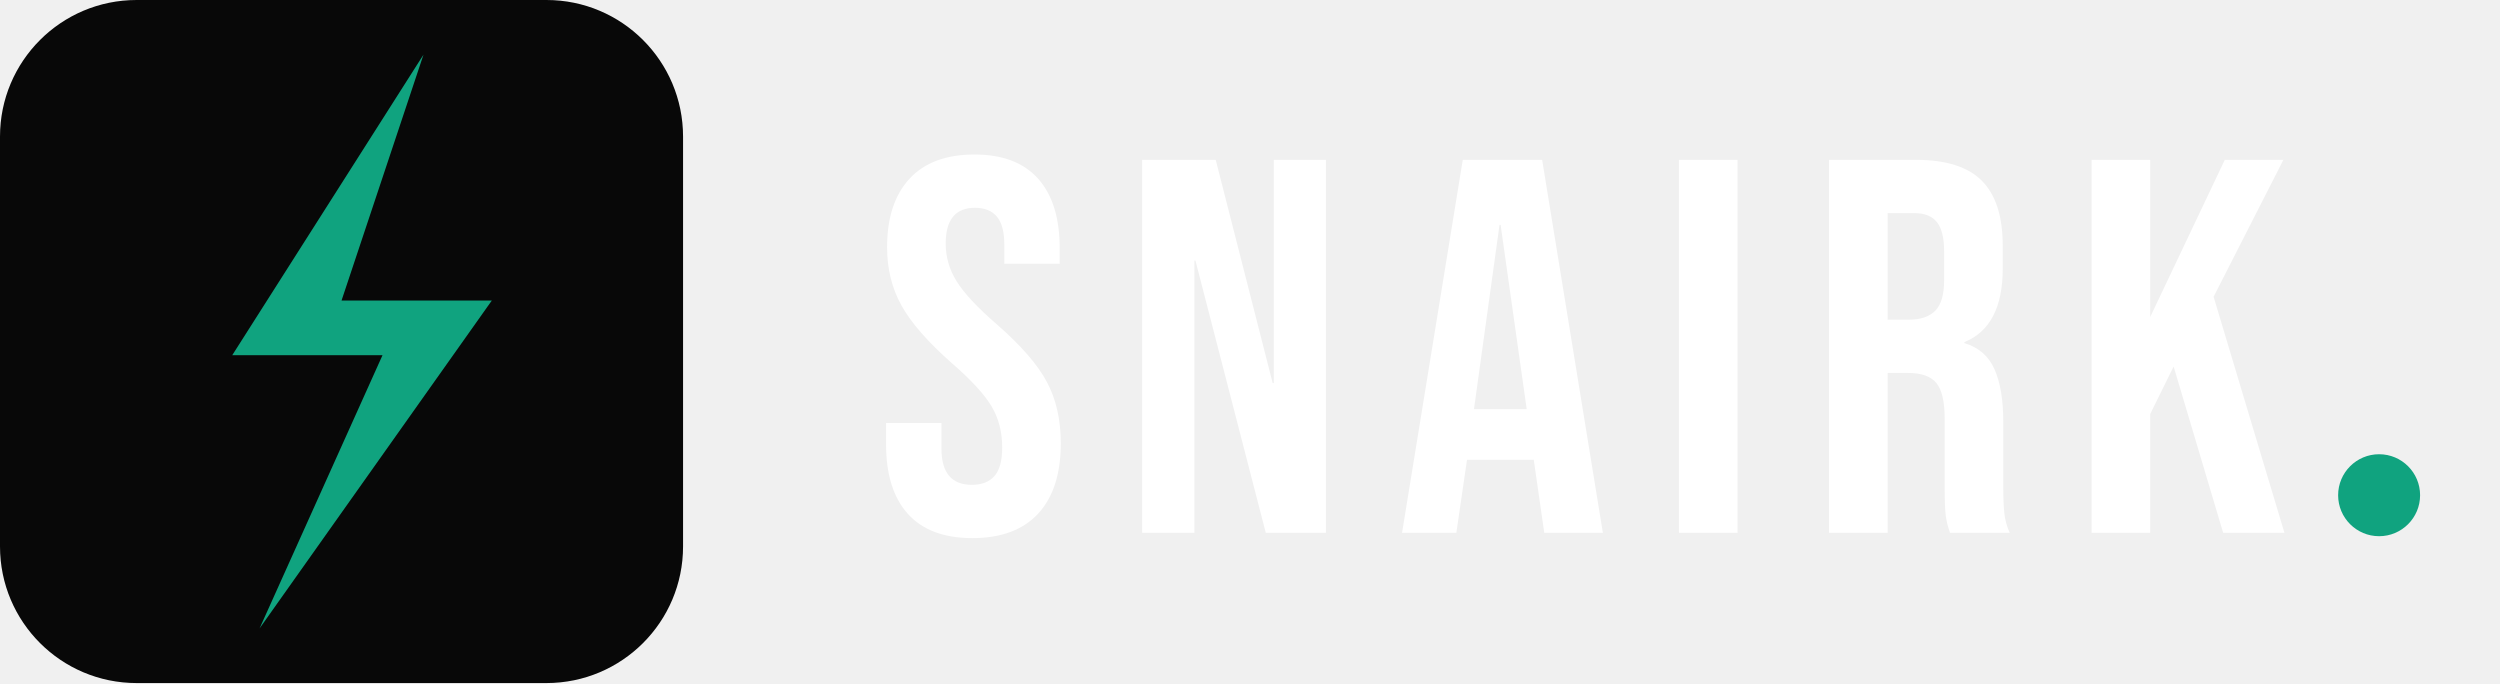
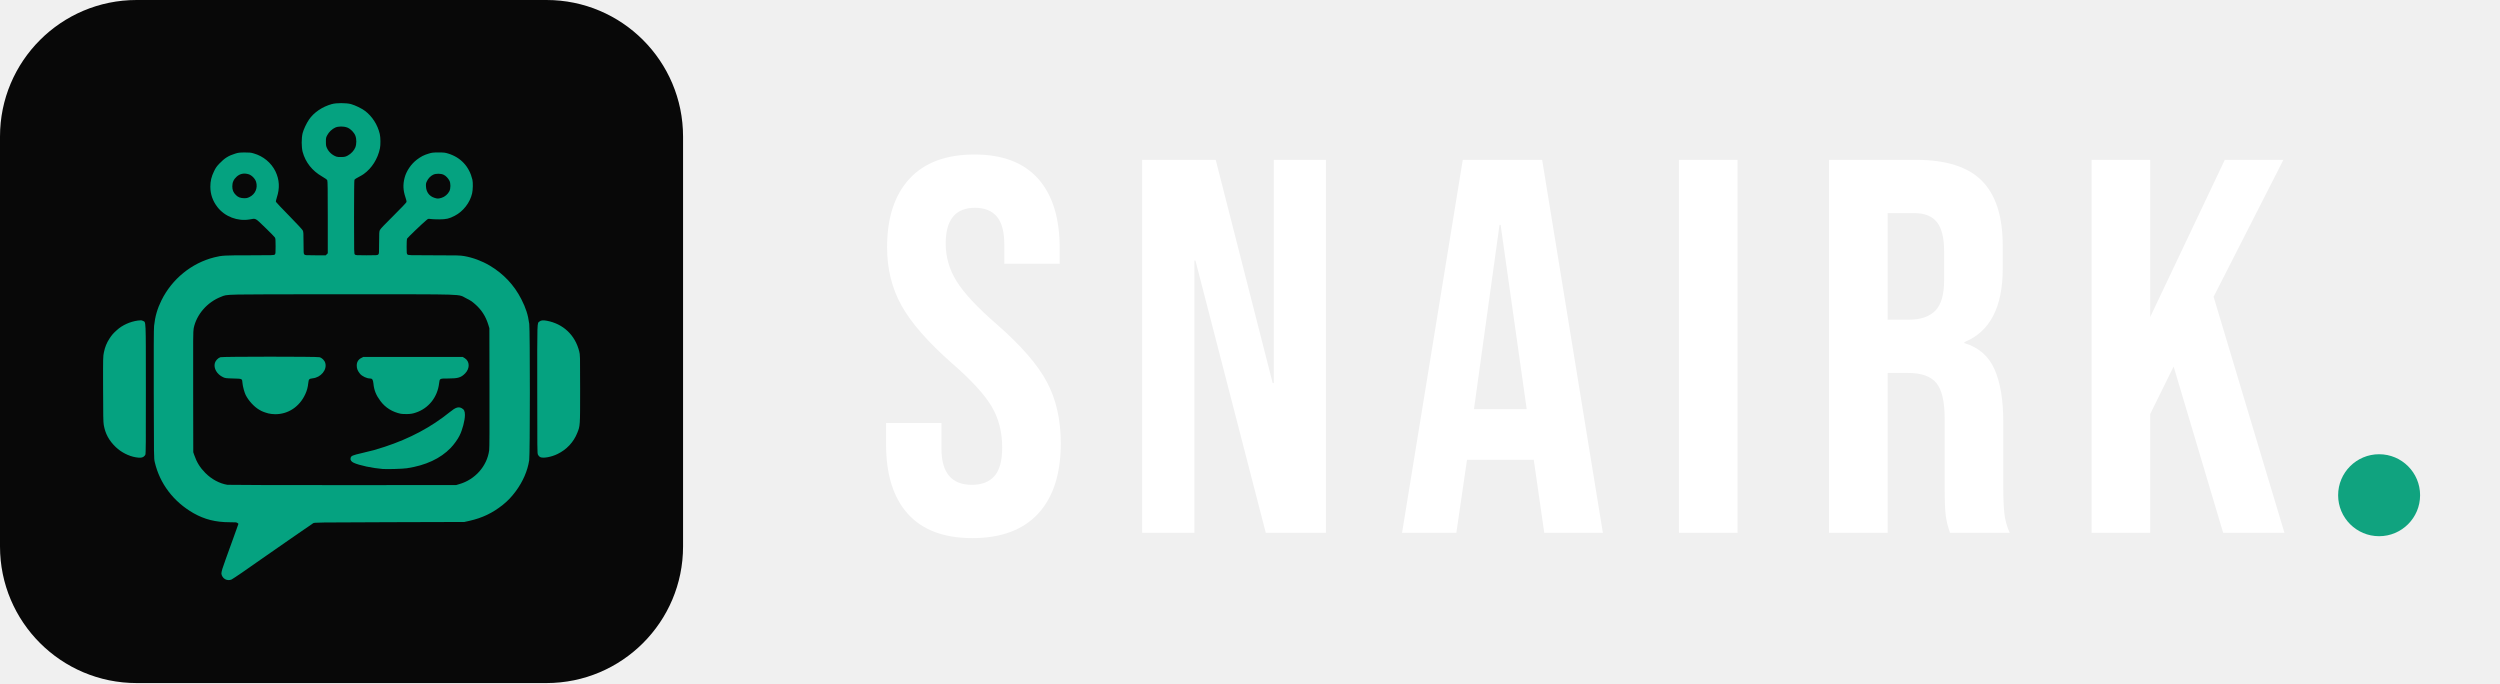
<svg xmlns="http://www.w3.org/2000/svg" viewBox="0 0 366 100" width="732" height="200" role="img" aria-label="SNAIRK">
  <g>
    <rect width="100" height="100" rx="20" fill="#080808" />
-     <path d="M62 8L34 52h22L38 92 72 44H50Z" fill="#10a37f" />
+     <g transform="translate(12 12) scale(0.76)">
+       <path d="M27.57 95.78C27.18 95.57 26.86 95.07 26.86 94.67C26.86 94.32 27.11 93.49 27.66 92.01C27.92 91.29 28.24 90.42 28.36 90.07C28.49 89.72 28.77 88.94 28.99 88.33C29.22 87.72 29.57 86.74 29.77 86.16L30.14 85.11L29.96 84.96C29.79 84.82 29.64 84.81 28.48 84.81C25.76 84.81 23.62 84.27 21.50 83.07C17.64 80.87 14.99 77.38 14.02 73.22C13.86 72.51 13.85 72.36 13.83 60.13C13.81 51.71 13.83 47.50 13.89 46.99C14.09 45.15 14.52 43.67 15.30 42.09C17.33 37.96 21.11 34.88 25.50 33.78C26.98 33.41 27.42 33.39 32.34 33.39C36.88 33.39 36.99 33.38 37.15 33.23C37.29 33.08 37.30 32.97 37.30 31.63C37.30 30.37 37.28 30.15 37.16 29.95C37.08 29.82 36.23 28.95 35.27 28.03C33.30 26.13 33.54 26.26 32.30 26.48C29.99 26.88 27.54 25.95 26.11 24.12C25.19 22.94 24.73 21.63 24.73 20.18C24.73 19.10 24.93 18.24 25.44 17.20C25.75 16.55 25.95 16.26 26.48 15.71C27.45 14.69 28.24 14.19 29.53 13.80C30.13 13.61 30.37 13.59 31.33 13.58C32.26 13.58 32.54 13.60 33.07 13.76C34.92 14.28 36.46 15.56 37.27 17.22C38.04 18.82 38.13 20.45 37.54 22.24C37.40 22.67 37.33 23.01 37.37 23.10C37.40 23.18 38.54 24.39 39.91 25.78C41.40 27.30 42.46 28.44 42.54 28.62C42.66 28.88 42.68 29.20 42.68 30.99C42.68 32.96 42.69 33.08 42.84 33.23C42.99 33.38 43.10 33.39 44.98 33.39L46.96 33.39L47.16 33.19L47.35 33L47.35 26.05C47.35 20.70 47.33 19.06 47.25 18.92C47.19 18.80 46.80 18.52 46.24 18.20C44.35 17.12 43.05 15.47 42.51 13.47C42.27 12.57 42.27 10.83 42.50 9.88C42.69 9.14 43.22 8.01 43.73 7.25C44.67 5.87 46.29 4.77 48.13 4.26C49 4.01 50.91 4.02 51.82 4.26C52.62 4.48 53.89 5.10 54.52 5.57C55.92 6.63 56.95 8.24 57.37 10.03C57.52 10.68 57.54 12.12 57.40 12.78C56.99 14.80 55.83 16.63 54.27 17.74C54.05 17.90 53.58 18.17 53.23 18.35C52.87 18.53 52.54 18.74 52.49 18.83C52.44 18.93 52.41 21.30 52.41 26.03C52.41 32.97 52.42 33.07 52.57 33.23C52.72 33.38 52.83 33.39 54.83 33.39C56.82 33.39 56.93 33.38 57.08 33.23C57.23 33.08 57.24 32.96 57.24 30.96C57.24 29.07 57.26 28.81 57.39 28.52C57.48 28.31 58.36 27.39 60 25.77C61.47 24.31 62.48 23.25 62.51 23.13C62.54 23 62.47 22.67 62.31 22.21C61.86 20.87 61.81 19.79 62.14 18.49C62.47 17.18 63.40 15.80 64.53 14.95C65.32 14.36 65.88 14.07 66.79 13.80C67.41 13.61 67.61 13.58 68.67 13.58C69.74 13.58 69.92 13.60 70.55 13.79C72.98 14.54 74.61 16.30 75.21 18.82C75.34 19.37 75.31 20.76 75.16 21.44C74.76 23.23 73.44 24.94 71.80 25.78C70.73 26.34 70.18 26.46 68.83 26.47C68.17 26.47 67.43 26.44 67.17 26.40C66.70 26.33 66.68 26.34 66.37 26.60C65.63 27.20 62.68 30.03 62.61 30.20C62.57 30.31 62.54 30.99 62.54 31.73C62.54 32.97 62.55 33.08 62.70 33.23C62.85 33.38 62.96 33.39 67.79 33.39C72.34 33.39 72.80 33.40 73.64 33.54C75.29 33.83 77.05 34.48 78.55 35.37C81.22 36.96 83.25 39.12 84.64 41.85C85.51 43.55 85.93 44.87 86.16 46.60C86.32 47.85 86.32 71.76 86.15 72.86C85.84 74.92 84.94 76.99 83.52 78.90C82.72 79.96 82.05 80.67 81.07 81.46C79.09 83.04 77.10 83.99 74.60 84.55L73.65 84.76L59.21 84.80C45.17 84.84 44.77 84.85 44.54 85C44.17 85.23 38.36 89.26 35.52 91.24C35.09 91.55 34.29 92.10 33.74 92.48C33.20 92.85 31.93 93.74 30.92 94.45C29.90 95.15 28.95 95.78 28.80 95.85C28.41 96.01 27.96 95.99 27.57 95.78ZM72.68 77.47C75.73 76.60 78.04 73.99 78.44 70.95C78.50 70.49 78.52 66.82 78.50 58.86L78.48 47.43L78.26 46.72C77.77 45.14 76.96 43.88 75.75 42.82C75.15 42.29 74.81 42.06 74.05 41.69C72.27 40.82 74.92 40.90 50.17 40.90C26.43 40.90 28.14 40.87 26.80 41.38C24.14 42.40 22.06 44.79 21.52 47.45C21.41 47.99 21.40 49.39 21.42 59.69L21.44 71.32L21.62 71.84C22.10 73.25 22.74 74.29 23.77 75.32C24.97 76.53 26.49 77.35 28.02 77.60C28.23 77.64 38.23 77.66 50.24 77.66L72.07 77.65L72.68 77.47ZM57.91 74.55C55.88 74.38 53.41 73.85 52.35 73.36C51.88 73.14 51.66 72.82 51.74 72.47C51.84 72.01 52.05 71.92 53.99 71.47C56.07 70.99 56.45 70.88 58.31 70.28C63.17 68.68 67.25 66.50 70.86 63.59C71.96 62.69 72.51 62.51 73.13 62.83C73.61 63.08 73.77 63.41 73.77 64.15C73.77 65.19 73.29 67.03 72.72 68.15C72.38 68.84 71.65 69.85 71.04 70.48C69.07 72.54 66.20 73.87 62.58 74.41C61.81 74.53 58.73 74.62 57.91 74.55ZM10.36 72.30C9 72.07 7.55 71.33 6.52 70.34C5.21 69.09 4.49 67.76 4.20 66.08C4.10 65.52 4.08 64.30 4.07 59.14C4.05 52.96 4.06 52.88 4.23 52.06C4.44 51.05 4.76 50.27 5.28 49.46C5.78 48.70 6.02 48.43 6.73 47.79C7.77 46.84 9.29 46.16 10.76 45.96C11.38 45.88 11.46 45.89 11.73 46.02C12.35 46.34 12.30 45.23 12.31 59.15C12.32 69.38 12.30 71.62 12.21 71.81C12.16 71.93 11.99 72.11 11.84 72.21C11.55 72.40 11.13 72.43 10.36 72.30ZM88.26 72.26C88.09 72.17 87.94 72 87.84 71.80C87.70 71.49 87.70 70.96 87.70 59.15C87.69 45.80 87.67 46.50 88.12 46.15C88.43 45.90 88.81 45.86 89.56 46C92.70 46.59 94.99 48.75 95.78 51.87C95.96 52.57 95.96 52.59 95.96 59.10C95.96 66.38 95.97 66.22 95.40 67.63C94.69 69.40 93.36 70.81 91.62 71.66C90.41 72.26 88.81 72.54 88.26 72.26ZM35.92 63.85C35.07 63.62 34.70 63.47 34.11 63.12C33.14 62.55 32.09 61.39 31.54 60.31C31.29 59.81 30.98 58.66 30.92 58.01C30.85 57.13 30.92 57.17 29.14 57.12C27.71 57.08 27.59 57.06 27.18 56.87C25.99 56.31 25.32 55.15 25.60 54.14C25.73 53.67 26.22 53.16 26.67 53.02C27.13 52.89 45.21 52.88 45.75 53.02C46.24 53.14 46.73 53.63 46.87 54.14C47.24 55.45 46.02 56.93 44.42 57.09C43.77 57.16 43.67 57.27 43.60 57.96C43.51 58.81 43.34 59.46 43 60.18C41.88 62.58 39.71 64.01 37.22 64C36.75 63.99 36.27 63.94 35.92 63.85ZM61.44 63.92C59.79 63.58 58.45 62.74 57.50 61.47C56.65 60.33 56.27 59.40 56.14 58.07C56.06 57.34 55.92 57.12 55.51 57.12C54.85 57.12 53.95 56.69 53.55 56.20C53.10 55.64 52.94 55.23 52.93 54.66C52.92 53.97 53.22 53.47 53.80 53.17L54.19 52.97L63.77 52.97L73.35 52.97L73.73 53.20C74.71 53.81 74.75 55.17 73.82 56.13C73.03 56.94 72.44 57.12 70.56 57.12C68.87 57.12 68.91 57.10 68.79 58.09C68.47 60.75 66.75 62.89 64.28 63.70C63.66 63.90 63.37 63.95 62.66 63.97C62.18 63.98 61.63 63.96 61.44 63.92ZM69.29 22.31C69.88 22.13 70.48 21.62 70.77 21.05C71.04 20.53 71.04 19.49 70.78 19.01C70.51 18.51 70.10 18.08 69.68 17.88C69.15 17.62 68.19 17.61 67.67 17.86C67.18 18.08 66.68 18.59 66.44 19.13C66.26 19.50 66.24 19.64 66.27 20.17C66.33 21.23 66.92 22.01 67.90 22.32C68.49 22.51 68.66 22.50 69.29 22.31ZM32.30 22.15C33.38 21.61 33.89 20.44 33.55 19.27C33.37 18.64 32.70 17.95 32.08 17.77C31.21 17.51 30.43 17.67 29.80 18.24C29.22 18.77 28.96 19.34 28.96 20.10C28.96 20.82 29.15 21.28 29.65 21.78C30.08 22.21 30.52 22.38 31.26 22.39C31.73 22.39 31.89 22.35 32.30 22.15ZM51.21 14.17C51.84 13.83 52.43 13.20 52.66 12.60C52.91 11.96 52.91 10.98 52.66 10.34C52.41 9.70 51.74 9.03 51.11 8.78C50.40 8.51 49.37 8.51 48.76 8.80C48.16 9.08 47.59 9.62 47.26 10.23C47.01 10.70 46.99 10.77 46.99 11.52C46.99 12.20 47.02 12.36 47.20 12.75C47.56 13.51 48.18 14.07 49 14.38C49.19 14.45 49.54 14.48 50 14.46C50.63 14.44 50.77 14.40 51.21 14.17Z" fill="#05a280" />
+     </g>
  </g>
  <path d="M142.35 78.78Q136.11 78.78 132.91 75.23Q129.72 71.68 129.72 65.05L129.72 61.93L137.83 61.93L137.83 65.68Q137.83 70.98 142.27 70.98Q144.46 70.98 145.59 69.69Q146.72 68.41 146.72 65.52Q146.72 62.09 145.16 59.48Q143.60 56.86 139.39 53.20Q134.08 48.52 131.98 44.73Q129.87 40.95 129.87 36.19Q129.87 29.72 133.15 26.17Q136.42 22.62 142.66 22.62Q148.83 22.62 151.99 26.17Q155.14 29.72 155.14 36.35L155.14 38.61L147.03 38.61L147.03 35.80Q147.03 32.99 145.94 31.71Q144.85 30.42 142.74 30.42Q138.45 30.42 138.45 35.65Q138.45 38.61 140.05 41.18Q141.65 43.76 145.86 47.42Q151.24 52.10 153.27 55.93Q155.30 59.75 155.30 64.90Q155.30 71.60 151.99 75.19Q148.67 78.78 142.35 78.78M167.21 78L167.21 23.40L177.98 23.40L186.32 56.08L186.48 56.08L186.48 23.40L194.12 23.40L194.12 78L185.31 78L175.01 38.14L174.86 38.14L174.86 78M205.26 78L214.15 23.40L225.77 23.40L234.66 78L226.08 78L224.52 67.16L224.52 67.31L214.77 67.31L213.21 78L205.26 78M215.79 59.90L223.51 59.90L219.69 32.92L219.53 32.92M245.80 78L245.80 23.40L254.38 23.40L254.38 78M267.77 78L267.77 23.40L280.49 23.40Q287.12 23.40 290.16 26.48Q293.20 29.56 293.20 35.96L293.20 39.31Q293.20 47.81 287.59 50.08L287.59 50.23Q290.71 51.17 291.99 54.05Q293.28 56.94 293.28 61.78L293.28 71.37Q293.28 73.71 293.44 75.15Q293.59 76.60 294.22 78L285.48 78Q285.01 76.67 284.86 75.50Q284.70 74.33 284.70 71.29L284.70 61.31Q284.70 57.56 283.49 56.08Q282.28 54.60 279.32 54.60L276.35 54.60L276.35 78L267.77 78M276.35 46.80L279.47 46.80Q282.05 46.80 283.34 45.47Q284.62 44.15 284.62 41.03L284.62 36.82Q284.62 33.85 283.57 32.53Q282.52 31.20 280.25 31.20L276.35 31.20M306.21 78L306.21 23.40L314.79 23.40L314.79 46.41L325.71 23.40L334.29 23.40L324.07 43.45L334.44 78L325.47 78L318.22 53.66L314.79 60.61L314.79 78" fill="#ffffff" />
  <circle cx="348.302" cy="72.5" r="6" fill="#10a37f" />
</svg>
